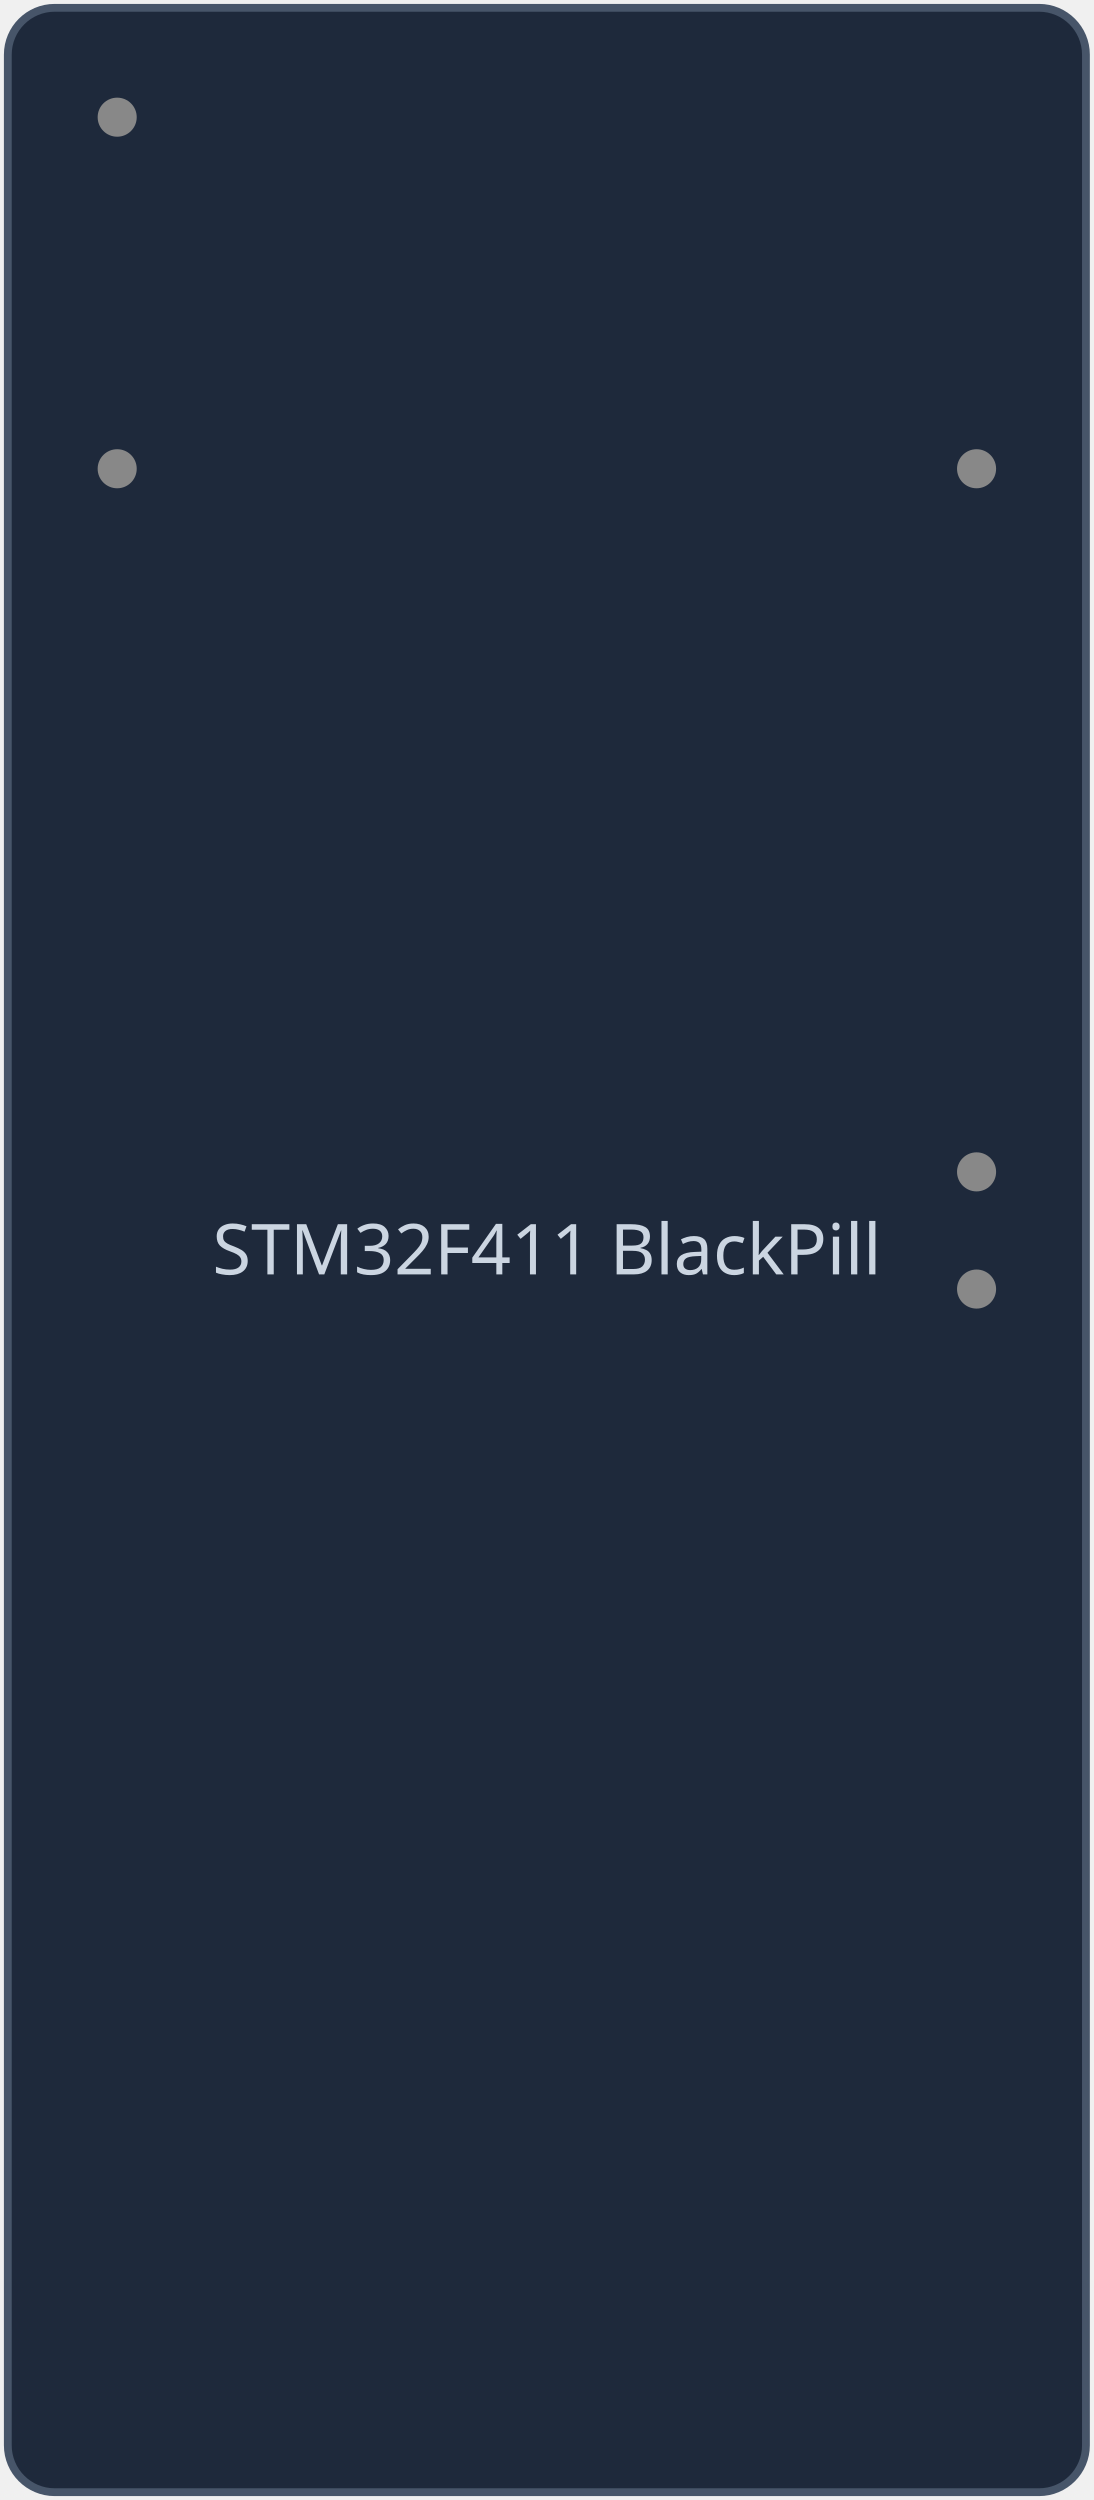
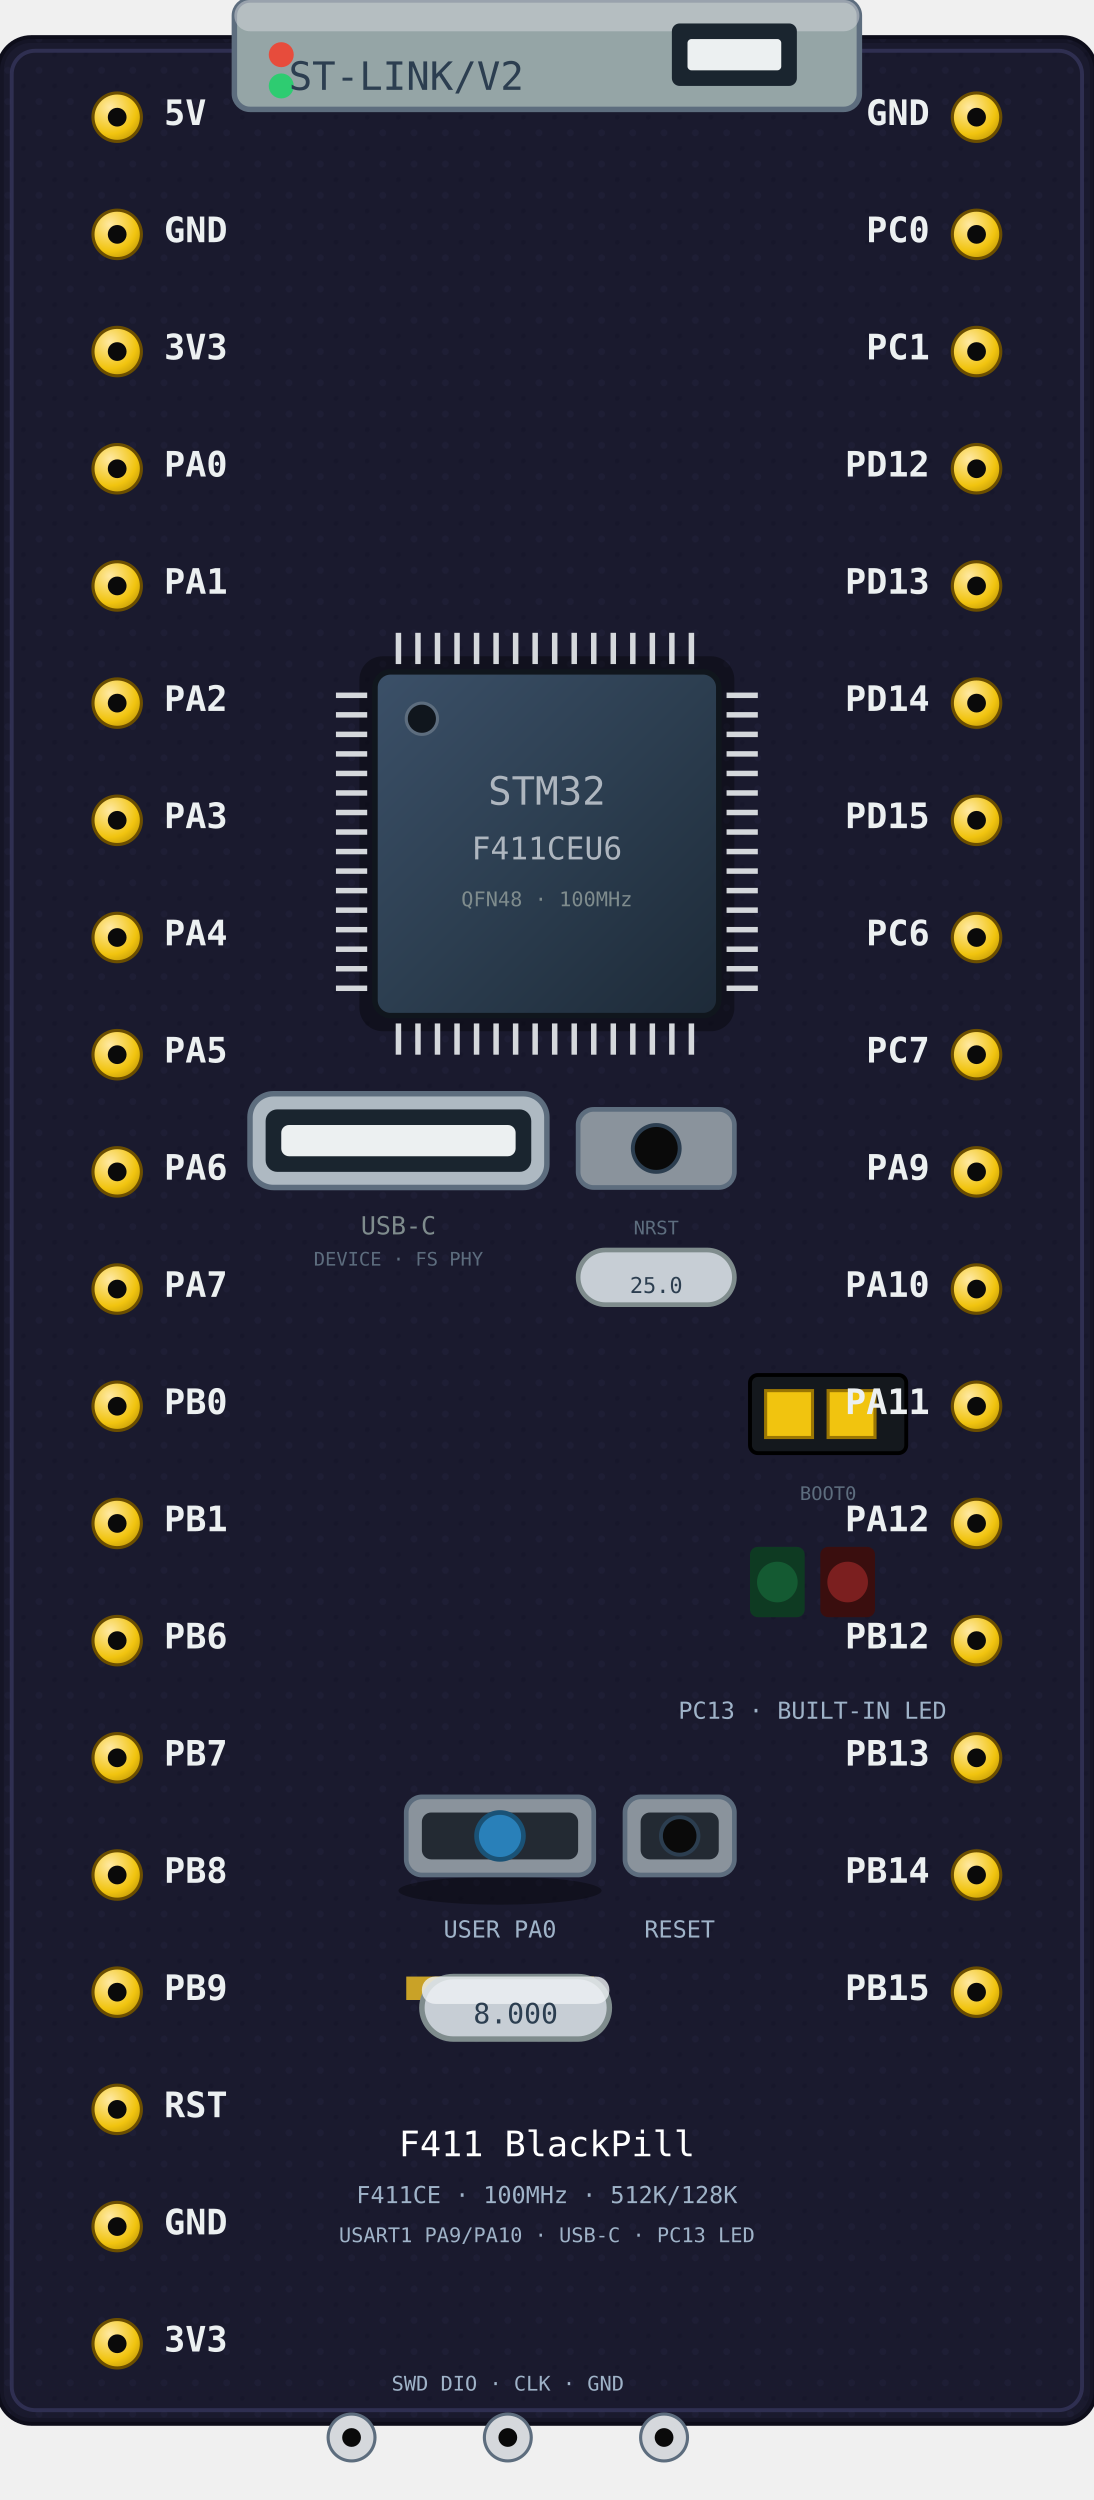
- <svg xmlns="http://www.w3.org/2000/svg" width="100%" height="100%" viewBox="0 0 140 320">
-   <rect x="1" y="1" width="138" height="318" rx="6" fill="#1e293b" stroke="#475569" />
-   <text x="70.0" y="160.0" text-anchor="middle" dominant-baseline="middle" fill="#cbd5e1" font-size="9" font-family="sans-serif">STM32F411 BlackPill</text>
-   <circle cx="15" cy="15" r="2.5" fill="#888" data-pin="5V" />
-   <circle cx="15" cy="60" r="2.5" fill="#888" data-pin="PA0" />
-   <circle cx="125" cy="60" r="2.5" fill="#888" data-pin="PD12" />
-   <circle cx="125" cy="150" r="2.5" fill="#888" data-pin="PA9" />
-   <circle cx="125" cy="165" r="2.5" fill="#888" data-pin="PA10" />
+ <svg xmlns="http://www.w3.org/2000/svg" width="100%" height="100%" viewBox="0 0 140 320" data-component="openhw-stm32f411" data-bind-root="true">
+   
+   viewBox="0 0 140 320"
+   width="100%"
+   height="100%"
+   
+   xmlns="http://www.w3.org/2000/svg"
+       &gt;
+   <defs>
+     <pattern id="f4-mask" width="4" height="4" patternUnits="userSpaceOnUse">
+       <rect width="4" height="4" fill="#1a1a2e" />
+       <circle cx="1" cy="1" r="0.45" fill="#22223a" />
+       <circle cx="3" cy="3" r="0.3" fill="#16162a" />
+     </pattern>
+     <linearGradient id="f4-tft" x1="0" y1="0" x2="1" y2="1">
+       <stop offset="0" stop-color="#1b4f7a" />
+       <stop offset="0.5" stop-color="#12395b" />
+       <stop offset="1" stop-color="#0b2440" />
+     </linearGradient>
+     <linearGradient id="f4-mcu" x1="0" y1="0" x2="1" y2="1">
+       <stop offset="0" stop-color="#3b5068" />
+       <stop offset="0.5" stop-color="#2c3e50" />
+       <stop offset="1" stop-color="#1d2a38" />
+     </linearGradient>
+     <radialGradient id="f4-gold" cx="0.35" cy="0.3" r="1">
+       <stop offset="0" stop-color="#ffe9a3" />
+       <stop offset="0.55" stop-color="#f1c40f" />
+       <stop offset="1" stop-color="#9a7603" />
+     </radialGradient>
+   </defs>
+   <rect x="0" y="5" width="140" height="305" rx="4" fill="#1a1a2e" stroke="#0d0d1a" stroke-width="1" />
+   <rect x="0" y="5" width="140" height="305" rx="4" fill="url(#f4-mask)" opacity="0.6" />
+   <rect x="1.5" y="6.5" width="137" height="302" rx="3" fill="none" stroke="#34345a" stroke-width="0.5" opacity="0.8" />
+   <rect x="30" y="0" width="80" height="14" fill="#95a5a6" rx="2" stroke="#5d6d7e" stroke-width="0.7" />
+   <rect x="30" y="0" width="80" height="4" fill="#d5d8dc" rx="2" opacity="0.5" />
+   <rect x="86" y="3" width="16" height="8" fill="#1a252f" rx="1" />
+   <rect x="88" y="5" width="12" height="4" fill="#ecf0f1" rx="0.5" />
+   <circle cx="36" cy="7" r="1.6" fill="#e74c3c" />
+   <circle cx="36" cy="11" r="1.6" fill="#2ecc71" />
+   <text x="52" y="11.5" fill="#2c3e50" font-size="5" font-family="monospace" text-anchor="middle">ST-LINK/V2</text>
+   <g transform="translate(70, 108)">
+     <rect x="-24" y="-24" width="48" height="48" fill="#000" opacity="0.35" rx="3" />
+     <rect x="-22" y="-22" width="44" height="44" fill="url(#f4-mcu)" rx="2" stroke="#10161d" stroke-width="0.7" />
+     <line x1="-23" y1="-19" x2="-27" y2="-19" stroke="#d5d8dc" stroke-width="0.7" />
+     <line x1="23" y1="-19" x2="27" y2="-19" stroke="#d5d8dc" stroke-width="0.7" />
+     <line x1="-19" y1="-23" x2="-19" y2="-27" stroke="#d5d8dc" stroke-width="0.7" />
+     <line x1="-19" y1="23" x2="-19" y2="27" stroke="#d5d8dc" stroke-width="0.7" />
+     <line x1="-23" y1="-16.5" x2="-27" y2="-16.5" stroke="#d5d8dc" stroke-width="0.7" />
+     <line x1="23" y1="-16.5" x2="27" y2="-16.5" stroke="#d5d8dc" stroke-width="0.7" />
+     <line x1="-16.5" y1="-23" x2="-16.5" y2="-27" stroke="#d5d8dc" stroke-width="0.7" />
+     <line x1="-16.5" y1="23" x2="-16.5" y2="27" stroke="#d5d8dc" stroke-width="0.7" />
+     <line x1="-23" y1="-14" x2="-27" y2="-14" stroke="#d5d8dc" stroke-width="0.7" />
+     <line x1="23" y1="-14" x2="27" y2="-14" stroke="#d5d8dc" stroke-width="0.7" />
+     <line x1="-14" y1="-23" x2="-14" y2="-27" stroke="#d5d8dc" stroke-width="0.7" />
+     <line x1="-14" y1="23" x2="-14" y2="27" stroke="#d5d8dc" stroke-width="0.7" />
+     <line x1="-23" y1="-11.5" x2="-27" y2="-11.5" stroke="#d5d8dc" stroke-width="0.7" />
+     <line x1="23" y1="-11.5" x2="27" y2="-11.5" stroke="#d5d8dc" stroke-width="0.7" />
+     <line x1="-11.5" y1="-23" x2="-11.5" y2="-27" stroke="#d5d8dc" stroke-width="0.7" />
+     <line x1="-11.5" y1="23" x2="-11.5" y2="27" stroke="#d5d8dc" stroke-width="0.7" />
+     <line x1="-23" y1="-9" x2="-27" y2="-9" stroke="#d5d8dc" stroke-width="0.7" />
+     <line x1="23" y1="-9" x2="27" y2="-9" stroke="#d5d8dc" stroke-width="0.7" />
+     <line x1="-9" y1="-23" x2="-9" y2="-27" stroke="#d5d8dc" stroke-width="0.7" />
+     <line x1="-9" y1="23" x2="-9" y2="27" stroke="#d5d8dc" stroke-width="0.7" />
+     <line x1="-23" y1="-6.5" x2="-27" y2="-6.5" stroke="#d5d8dc" stroke-width="0.7" />
+     <line x1="23" y1="-6.5" x2="27" y2="-6.5" stroke="#d5d8dc" stroke-width="0.7" />
+     <line x1="-6.5" y1="-23" x2="-6.5" y2="-27" stroke="#d5d8dc" stroke-width="0.7" />
+     <line x1="-6.5" y1="23" x2="-6.5" y2="27" stroke="#d5d8dc" stroke-width="0.7" />
+     <line x1="-23" y1="-4" x2="-27" y2="-4" stroke="#d5d8dc" stroke-width="0.7" />
+     <line x1="23" y1="-4" x2="27" y2="-4" stroke="#d5d8dc" stroke-width="0.7" />
+     <line x1="-4" y1="-23" x2="-4" y2="-27" stroke="#d5d8dc" stroke-width="0.7" />
+     <line x1="-4" y1="23" x2="-4" y2="27" stroke="#d5d8dc" stroke-width="0.7" />
+     <line x1="-23" y1="-1.5" x2="-27" y2="-1.5" stroke="#d5d8dc" stroke-width="0.7" />
+     <line x1="23" y1="-1.5" x2="27" y2="-1.5" stroke="#d5d8dc" stroke-width="0.7" />
+     <line x1="-1.5" y1="-23" x2="-1.5" y2="-27" stroke="#d5d8dc" stroke-width="0.7" />
+     <line x1="-1.5" y1="23" x2="-1.5" y2="27" stroke="#d5d8dc" stroke-width="0.7" />
+     <line x1="-23" y1="1" x2="-27" y2="1" stroke="#d5d8dc" stroke-width="0.7" />
+     <line x1="23" y1="1" x2="27" y2="1" stroke="#d5d8dc" stroke-width="0.7" />
+     <line x1="1" y1="-23" x2="1" y2="-27" stroke="#d5d8dc" stroke-width="0.7" />
+     <line x1="1" y1="23" x2="1" y2="27" stroke="#d5d8dc" stroke-width="0.7" />
+     <line x1="-23" y1="3.5" x2="-27" y2="3.5" stroke="#d5d8dc" stroke-width="0.7" />
+     <line x1="23" y1="3.5" x2="27" y2="3.5" stroke="#d5d8dc" stroke-width="0.7" />
+     <line x1="3.5" y1="-23" x2="3.5" y2="-27" stroke="#d5d8dc" stroke-width="0.7" />
+     <line x1="3.5" y1="23" x2="3.5" y2="27" stroke="#d5d8dc" stroke-width="0.7" />
+     <line x1="-23" y1="6" x2="-27" y2="6" stroke="#d5d8dc" stroke-width="0.7" />
+     <line x1="23" y1="6" x2="27" y2="6" stroke="#d5d8dc" stroke-width="0.7" />
+     <line x1="6" y1="-23" x2="6" y2="-27" stroke="#d5d8dc" stroke-width="0.7" />
+     <line x1="6" y1="23" x2="6" y2="27" stroke="#d5d8dc" stroke-width="0.7" />
+     <line x1="-23" y1="8.5" x2="-27" y2="8.5" stroke="#d5d8dc" stroke-width="0.7" />
+     <line x1="23" y1="8.5" x2="27" y2="8.5" stroke="#d5d8dc" stroke-width="0.7" />
+     <line x1="8.5" y1="-23" x2="8.5" y2="-27" stroke="#d5d8dc" stroke-width="0.7" />
+     <line x1="8.5" y1="23" x2="8.5" y2="27" stroke="#d5d8dc" stroke-width="0.7" />
+     <line x1="-23" y1="11" x2="-27" y2="11" stroke="#d5d8dc" stroke-width="0.7" />
+     <line x1="23" y1="11" x2="27" y2="11" stroke="#d5d8dc" stroke-width="0.7" />
+     <line x1="11" y1="-23" x2="11" y2="-27" stroke="#d5d8dc" stroke-width="0.7" />
+     <line x1="11" y1="23" x2="11" y2="27" stroke="#d5d8dc" stroke-width="0.7" />
+     <line x1="-23" y1="13.5" x2="-27" y2="13.5" stroke="#d5d8dc" stroke-width="0.7" />
+     <line x1="23" y1="13.5" x2="27" y2="13.5" stroke="#d5d8dc" stroke-width="0.7" />
+     <line x1="13.5" y1="-23" x2="13.5" y2="-27" stroke="#d5d8dc" stroke-width="0.7" />
+     <line x1="13.5" y1="23" x2="13.5" y2="27" stroke="#d5d8dc" stroke-width="0.7" />
+     <line x1="-23" y1="16" x2="-27" y2="16" stroke="#d5d8dc" stroke-width="0.7" />
+     <line x1="23" y1="16" x2="27" y2="16" stroke="#d5d8dc" stroke-width="0.7" />
+     <line x1="16" y1="-23" x2="16" y2="-27" stroke="#d5d8dc" stroke-width="0.7" />
+     <line x1="16" y1="23" x2="16" y2="27" stroke="#d5d8dc" stroke-width="0.7" />
+     <line x1="-23" y1="18.5" x2="-27" y2="18.5" stroke="#d5d8dc" stroke-width="0.7" />
+     <line x1="23" y1="18.5" x2="27" y2="18.5" stroke="#d5d8dc" stroke-width="0.7" />
+     <line x1="18.5" y1="-23" x2="18.5" y2="-27" stroke="#d5d8dc" stroke-width="0.7" />
+     <line x1="18.5" y1="23" x2="18.5" y2="27" stroke="#d5d8dc" stroke-width="0.7" />
+     <text x="0" y="-5" fill="#aeb6bf" font-size="5" font-family="monospace" text-anchor="middle">STM32</text>
+     <text x="0" y="2" fill="#aeb6bf" font-size="4" font-family="monospace" text-anchor="middle">F411CEU6</text>
+     <text x="0" y="8" fill="#7f8c8d" font-size="2.6" font-family="monospace" text-anchor="middle">QFN48 · 100MHz</text>
+     <circle cx="-16" cy="-16" r="2" fill="#10161d" stroke="#5d6d7e" stroke-width="0.4" />
+   </g>
+   <rect x="32" y="140" width="38" height="12" fill="#aeb9c2" rx="3" stroke="#5d6d7e" stroke-width="0.7" />
+   <rect x="34" y="142" width="34" height="8" fill="#1a252f" rx="1.5" />
+   <rect x="36" y="144" width="30" height="4" fill="#ecf0f1" rx="1" />
+   <text x="51" y="158" fill="#7f8c8d" font-size="3.2" font-family="monospace" text-anchor="middle">USB-C</text>
+   <text x="51" y="162" fill="#5d6d7e" font-size="2.4" font-family="monospace" text-anchor="middle">DEVICE · FS PHY</text>
+   <rect x="74" y="142" width="20" height="10" fill="#8a939c" rx="2" stroke="#5d6d7e" stroke-width="0.6" />
+   <circle cx="84" cy="147" r="3" fill="#0a0a0a" stroke="#2c3e50" stroke-width="0.5" />
+   <text x="84" y="158" fill="#5d6d7e" font-size="2.4" font-family="monospace" text-anchor="middle">NRST</text>
+   <rect x="74" y="160" width="20" height="7" fill="#c7ced5" rx="3.5" stroke="#7f8c8d" stroke-width="0.6" />
+   <text x="84" y="165.5" fill="#2c3e50" font-size="2.8" font-family="monospace" text-anchor="middle">25.0</text>
+   <rect x="96" y="176" width="20" height="10" fill="#14181d" rx="1" stroke="#000" stroke-width="0.5" />
+   <rect x="98" y="178" width="6" height="6" fill="#f1c40f" stroke="#9a7603" stroke-width="0.4" />
+   <rect x="106" y="178" width="6" height="6" fill="#f1c40f" stroke="#9a7603" stroke-width="0.4" />
+   <text x="106" y="192" fill="#5d6d7e" font-size="2.4" font-family="monospace" text-anchor="middle">BOOT0</text>
+   <rect x="96" y="198" width="7" height="9" fill="#0e3a22" rx="1" />
+   <circle cx="99.5" cy="202.5" r="2.6" fill="#145a32" data-bind="builtin-led" />
+   <rect x="105" y="198" width="7" height="9" fill="#3a0e0e" rx="1" />
+   <circle cx="108.5" cy="202.5" r="2.6" fill="#7b1f1f" />
+   <text x="104" y="220" fill="#9fb3c8" font-size="3" font-family="monospace" text-anchor="middle">PC13 · BUILT-IN LED</text>
+   <ellipse cx="64" cy="242" rx="13" ry="1.8" fill="#000" opacity="0.35" />
+   <rect x="52" y="230" width="24" height="10" fill="#8a939c" rx="2" stroke="#5d6d7e" stroke-width="0.6" />
+   <rect x="54" y="232" width="20" height="6" fill="#232a33" rx="1.2" />
+   <circle cx="64" cy="235" r="3" fill="#2980b9" stroke="#1a5276" stroke-width="0.6" />
+   <text x="64" y="248" fill="#9fb3c8" font-size="3" font-family="monospace" text-anchor="middle">USER PA0</text>
+   <rect x="80" y="230" width="14" height="10" fill="#8a939c" rx="2" stroke="#5d6d7e" stroke-width="0.6" />
+   <rect x="82" y="232" width="10" height="6" fill="#232a33" rx="1.2" />
+   <circle cx="87" cy="235" r="2.4" fill="#0a0a0a" stroke="#2c3e50" stroke-width="0.5" />
+   <text x="87" y="248" fill="#9fb3c8" font-size="3" font-family="monospace" text-anchor="middle">RESET</text>
+   <rect x="52" y="253" width="5" height="3" fill="#c9a227" />
+   <rect x="71" y="253" width="5" height="3" fill="#c9a227" />
+   <rect x="54" y="253" width="24" height="8" fill="#c7ced5" rx="4" stroke="#7f8c8d" stroke-width="0.7" />
+   <rect x="54" y="253" width="24" height="3.5" fill="#eef1f4" rx="1.7" opacity="0.8" />
+   <text x="66" y="259" fill="#2c3e50" font-size="3.6" font-family="monospace" text-anchor="middle">8.000</text>
+   <text x="70" y="276" fill="#ffffff" font-size="4.5" font-family="monospace" text-anchor="middle" fontWeight="bold">F411 BlackPill</text>
+   <text x="70" y="282" fill="#9fb3c8" font-size="3" font-family="monospace" text-anchor="middle">F411CE · 100MHz · 512K/128K</text>
+   <text x="70" y="287" fill="#9fb3c8" font-size="2.6" font-family="monospace" text-anchor="middle">USART1 PA9/PA10 · USB-C · PC13 LED</text>
+   <g>
+     <circle cx="15" cy="15" r="3.1" fill="url(#f4-gold)" stroke="#6b4e00" stroke-width="0.4" data-pin="5V" />
+     <circle cx="15" cy="15" r="1.2" fill="#0a0a0a" />
+   </g>
+   <g>
+     <circle cx="15" cy="30" r="3.1" fill="url(#f4-gold)" stroke="#6b4e00" stroke-width="0.4" data-pin="GND.1" />
+     <circle cx="15" cy="30" r="1.2" fill="#0a0a0a" />
+   </g>
+   <g>
+     <circle cx="15" cy="45" r="3.1" fill="url(#f4-gold)" stroke="#6b4e00" stroke-width="0.4" data-pin="3V3" />
+     <circle cx="15" cy="45" r="1.2" fill="#0a0a0a" />
+   </g>
+   <g>
+     <circle cx="15" cy="60" r="3.1" fill="url(#f4-gold)" stroke="#6b4e00" stroke-width="0.4" data-pin="PA0" />
+     <circle cx="15" cy="60" r="1.2" fill="#0a0a0a" />
+   </g>
+   <g>
+     <circle cx="15" cy="75" r="3.1" fill="url(#f4-gold)" stroke="#6b4e00" stroke-width="0.4" data-pin="PA1" />
+     <circle cx="15" cy="75" r="1.2" fill="#0a0a0a" />
+   </g>
+   <g>
+     <circle cx="15" cy="90" r="3.1" fill="url(#f4-gold)" stroke="#6b4e00" stroke-width="0.4" data-pin="PA2" />
+     <circle cx="15" cy="90" r="1.2" fill="#0a0a0a" />
+   </g>
+   <g>
+     <circle cx="15" cy="105" r="3.1" fill="url(#f4-gold)" stroke="#6b4e00" stroke-width="0.4" data-pin="PA3" />
+     <circle cx="15" cy="105" r="1.2" fill="#0a0a0a" />
+   </g>
+   <g>
+     <circle cx="15" cy="120" r="3.1" fill="url(#f4-gold)" stroke="#6b4e00" stroke-width="0.4" data-pin="PA4" />
+     <circle cx="15" cy="120" r="1.2" fill="#0a0a0a" />
+   </g>
+   <g>
+     <circle cx="15" cy="135" r="3.1" fill="url(#f4-gold)" stroke="#6b4e00" stroke-width="0.4" data-pin="PA5" />
+     <circle cx="15" cy="135" r="1.2" fill="#0a0a0a" />
+   </g>
+   <g>
+     <circle cx="15" cy="150" r="3.1" fill="url(#f4-gold)" stroke="#6b4e00" stroke-width="0.4" data-pin="PA6" />
+     <circle cx="15" cy="150" r="1.2" fill="#0a0a0a" />
+   </g>
+   <g>
+     <circle cx="15" cy="165" r="3.1" fill="url(#f4-gold)" stroke="#6b4e00" stroke-width="0.4" data-pin="PA7" />
+     <circle cx="15" cy="165" r="1.2" fill="#0a0a0a" />
+   </g>
+   <g>
+     <circle cx="15" cy="180" r="3.1" fill="url(#f4-gold)" stroke="#6b4e00" stroke-width="0.4" data-pin="PB0" />
+     <circle cx="15" cy="180" r="1.2" fill="#0a0a0a" />
+   </g>
+   <g>
+     <circle cx="15" cy="195" r="3.1" fill="url(#f4-gold)" stroke="#6b4e00" stroke-width="0.4" data-pin="PB1" />
+     <circle cx="15" cy="195" r="1.2" fill="#0a0a0a" />
+   </g>
+   <g>
+     <circle cx="15" cy="210" r="3.1" fill="url(#f4-gold)" stroke="#6b4e00" stroke-width="0.4" data-pin="PB6" />
+     <circle cx="15" cy="210" r="1.2" fill="#0a0a0a" />
+   </g>
+   <g>
+     <circle cx="15" cy="225" r="3.1" fill="url(#f4-gold)" stroke="#6b4e00" stroke-width="0.4" data-pin="PB7" />
+     <circle cx="15" cy="225" r="1.2" fill="#0a0a0a" />
+   </g>
+   <g>
+     <circle cx="15" cy="240" r="3.1" fill="url(#f4-gold)" stroke="#6b4e00" stroke-width="0.4" data-pin="PB8" />
+     <circle cx="15" cy="240" r="1.2" fill="#0a0a0a" />
+   </g>
+   <g>
+     <circle cx="15" cy="255" r="3.1" fill="url(#f4-gold)" stroke="#6b4e00" stroke-width="0.4" data-pin="PB9" />
+     <circle cx="15" cy="255" r="1.2" fill="#0a0a0a" />
+   </g>
+   <g>
+     <circle cx="15" cy="270" r="3.1" fill="url(#f4-gold)" stroke="#6b4e00" stroke-width="0.4" data-pin="RESET" />
+     <circle cx="15" cy="270" r="1.2" fill="#0a0a0a" />
+   </g>
+   <g>
+     <circle cx="15" cy="285" r="3.1" fill="url(#f4-gold)" stroke="#6b4e00" stroke-width="0.4" data-pin="GND.2" />
+     <circle cx="15" cy="285" r="1.2" fill="#0a0a0a" />
+   </g>
+   <g>
+     <circle cx="15" cy="300" r="3.1" fill="url(#f4-gold)" stroke="#6b4e00" stroke-width="0.4" data-pin="3V3.2" />
+     <circle cx="15" cy="300" r="1.2" fill="#0a0a0a" />
+   </g>
+   <g>
+     <circle cx="125" cy="15" r="3.1" fill="url(#f4-gold)" stroke="#6b4e00" stroke-width="0.4" data-pin="GND.3" />
+     <circle cx="125" cy="15" r="1.2" fill="#0a0a0a" />
+   </g>
+   <g>
+     <circle cx="125" cy="30" r="3.1" fill="url(#f4-gold)" stroke="#6b4e00" stroke-width="0.4" data-pin="PC0" />
+     <circle cx="125" cy="30" r="1.2" fill="#0a0a0a" />
+   </g>
+   <g>
+     <circle cx="125" cy="45" r="3.1" fill="url(#f4-gold)" stroke="#6b4e00" stroke-width="0.4" data-pin="PC1" />
+     <circle cx="125" cy="45" r="1.2" fill="#0a0a0a" />
+   </g>
+   <g>
+     <circle cx="125" cy="60" r="3.1" fill="url(#f4-gold)" stroke="#6b4e00" stroke-width="0.4" data-pin="PD12" />
+     <circle cx="125" cy="60" r="1.2" fill="#0a0a0a" />
+   </g>
+   <g>
+     <circle cx="125" cy="75" r="3.1" fill="url(#f4-gold)" stroke="#6b4e00" stroke-width="0.4" data-pin="PD13" />
+     <circle cx="125" cy="75" r="1.2" fill="#0a0a0a" />
+   </g>
+   <g>
+     <circle cx="125" cy="90" r="3.1" fill="url(#f4-gold)" stroke="#6b4e00" stroke-width="0.4" data-pin="PD14" />
+     <circle cx="125" cy="90" r="1.2" fill="#0a0a0a" />
+   </g>
+   <g>
+     <circle cx="125" cy="105" r="3.1" fill="url(#f4-gold)" stroke="#6b4e00" stroke-width="0.4" data-pin="PD15" />
+     <circle cx="125" cy="105" r="1.2" fill="#0a0a0a" />
+   </g>
+   <g>
+     <circle cx="125" cy="120" r="3.1" fill="url(#f4-gold)" stroke="#6b4e00" stroke-width="0.4" data-pin="PC6" />
+     <circle cx="125" cy="120" r="1.2" fill="#0a0a0a" />
+   </g>
+   <g>
+     <circle cx="125" cy="135" r="3.1" fill="url(#f4-gold)" stroke="#6b4e00" stroke-width="0.4" data-pin="PC7" />
+     <circle cx="125" cy="135" r="1.2" fill="#0a0a0a" />
+   </g>
+   <g>
+     <circle cx="125" cy="150" r="3.1" fill="url(#f4-gold)" stroke="#6b4e00" stroke-width="0.4" data-pin="PA9" />
+     <circle cx="125" cy="150" r="1.2" fill="#0a0a0a" />
+   </g>
+   <g>
+     <circle cx="125" cy="165" r="3.1" fill="url(#f4-gold)" stroke="#6b4e00" stroke-width="0.4" data-pin="PA10" />
+     <circle cx="125" cy="165" r="1.2" fill="#0a0a0a" />
+   </g>
+   <g>
+     <circle cx="125" cy="180" r="3.1" fill="url(#f4-gold)" stroke="#6b4e00" stroke-width="0.4" data-pin="PA11" />
+     <circle cx="125" cy="180" r="1.2" fill="#0a0a0a" />
+   </g>
+   <g>
+     <circle cx="125" cy="195" r="3.1" fill="url(#f4-gold)" stroke="#6b4e00" stroke-width="0.4" data-pin="PA12" />
+     <circle cx="125" cy="195" r="1.2" fill="#0a0a0a" />
+   </g>
+   <g>
+     <circle cx="125" cy="210" r="3.1" fill="url(#f4-gold)" stroke="#6b4e00" stroke-width="0.4" data-pin="PB12" />
+     <circle cx="125" cy="210" r="1.2" fill="#0a0a0a" />
+   </g>
+   <g>
+     <circle cx="125" cy="225" r="3.1" fill="url(#f4-gold)" stroke="#6b4e00" stroke-width="0.4" data-pin="PB13" />
+     <circle cx="125" cy="225" r="1.2" fill="#0a0a0a" />
+   </g>
+   <g>
+     <circle cx="125" cy="240" r="3.1" fill="url(#f4-gold)" stroke="#6b4e00" stroke-width="0.4" data-pin="PB14" />
+     <circle cx="125" cy="240" r="1.2" fill="#0a0a0a" />
+   </g>
+   <g>
+     <circle cx="125" cy="255" r="3.1" fill="url(#f4-gold)" stroke="#6b4e00" stroke-width="0.4" data-pin="PB15" />
+     <circle cx="125" cy="255" r="1.2" fill="#0a0a0a" />
+   </g>
+   <g>
+     <circle cx="45" cy="312" r="3" fill="#d5d8dc" stroke="#5d6d7e" stroke-width="0.4" data-pin="SWDIO" />
+     <circle cx="45" cy="312" r="1.2" fill="#0a0a0a" />
+   </g>
+   <g>
+     <circle cx="65" cy="312" r="3" fill="#d5d8dc" stroke="#5d6d7e" stroke-width="0.4" data-pin="SWCLK" />
+     <circle cx="65" cy="312" r="1.2" fill="#0a0a0a" />
+   </g>
+   <g>
+     <circle cx="85" cy="312" r="3" fill="#d5d8dc" stroke="#5d6d7e" stroke-width="0.4" data-pin="SWD_GND" />
+     <circle cx="85" cy="312" r="1.2" fill="#0a0a0a" />
+   </g>
+   <text x="65" y="306" fill="#9fb3c8" font-size="2.6" font-family="monospace" text-anchor="middle">SWD DIO · CLK · GND</text>
+   <g fill="#ecf0f1" font-size="4.5" font-family="monospace" font-weight="bold">
+     <text x="21" y="16">5V</text>
+     <text x="21" y="31">GND</text>
+     <text x="21" y="46">3V3</text>
+     <text x="21" y="61">PA0</text>
+     <text x="21" y="76">PA1</text>
+     <text x="21" y="91">PA2</text>
+     <text x="21" y="106">PA3</text>
+     <text x="21" y="121">PA4</text>
+     <text x="21" y="136">PA5</text>
+     <text x="21" y="151">PA6</text>
+     <text x="21" y="166">PA7</text>
+     <text x="21" y="181">PB0</text>
+     <text x="21" y="196">PB1</text>
+     <text x="21" y="211">PB6</text>
+     <text x="21" y="226">PB7</text>
+     <text x="21" y="241">PB8</text>
+     <text x="21" y="256">PB9</text>
+     <text x="21" y="271">RST</text>
+     <text x="21" y="286">GND</text>
+     <text x="21" y="301">3V3</text>
+   </g>
+   <g fill="#ecf0f1" font-size="4.5" font-family="monospace" font-weight="bold" text-anchor="end">
+     <text x="119" y="16">GND</text>
+     <text x="119" y="31">PC0</text>
+     <text x="119" y="46">PC1</text>
+     <text x="119" y="61">PD12</text>
+     <text x="119" y="76">PD13</text>
+     <text x="119" y="91">PD14</text>
+     <text x="119" y="106">PD15</text>
+     <text x="119" y="121">PC6</text>
+     <text x="119" y="136">PC7</text>
+     <text x="119" y="151">PA9</text>
+     <text x="119" y="166">PA10</text>
+     <text x="119" y="181">PA11</text>
+     <text x="119" y="196">PA12</text>
+     <text x="119" y="211">PB12</text>
+     <text x="119" y="226">PB13</text>
+     <text x="119" y="241">PB14</text>
+     <text x="119" y="256">PB15</text>
+   </g>
</svg>
